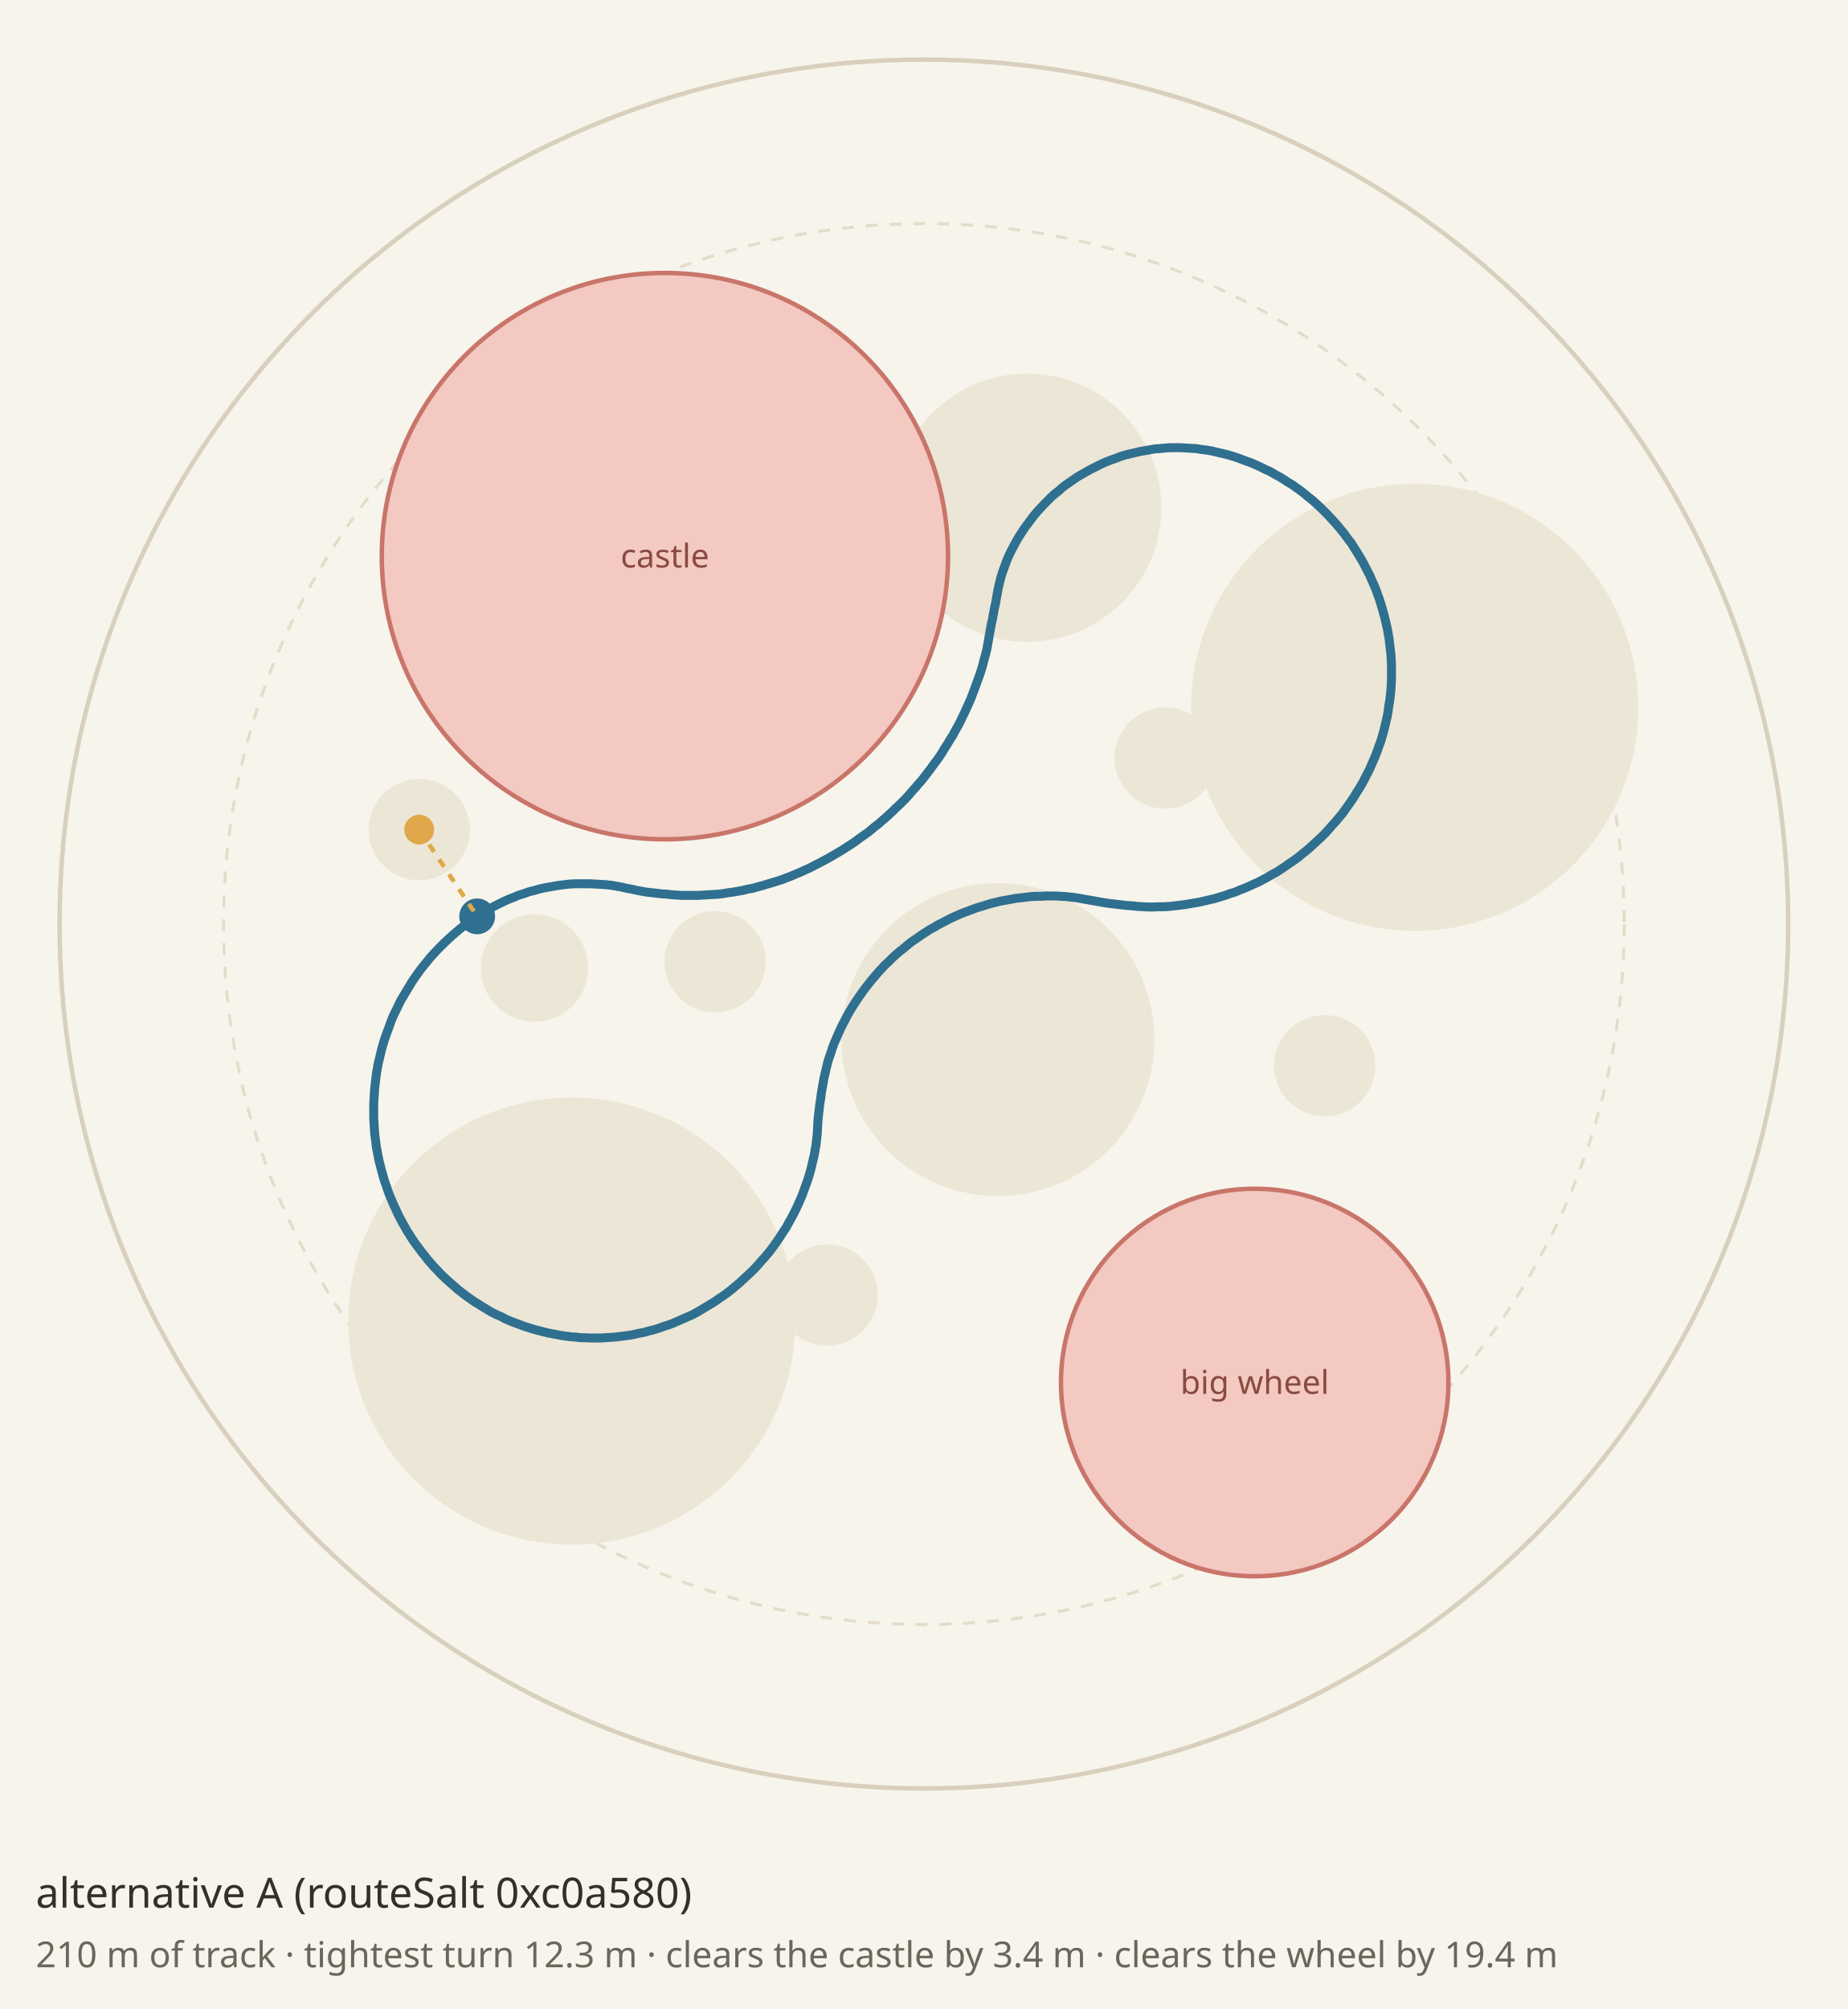
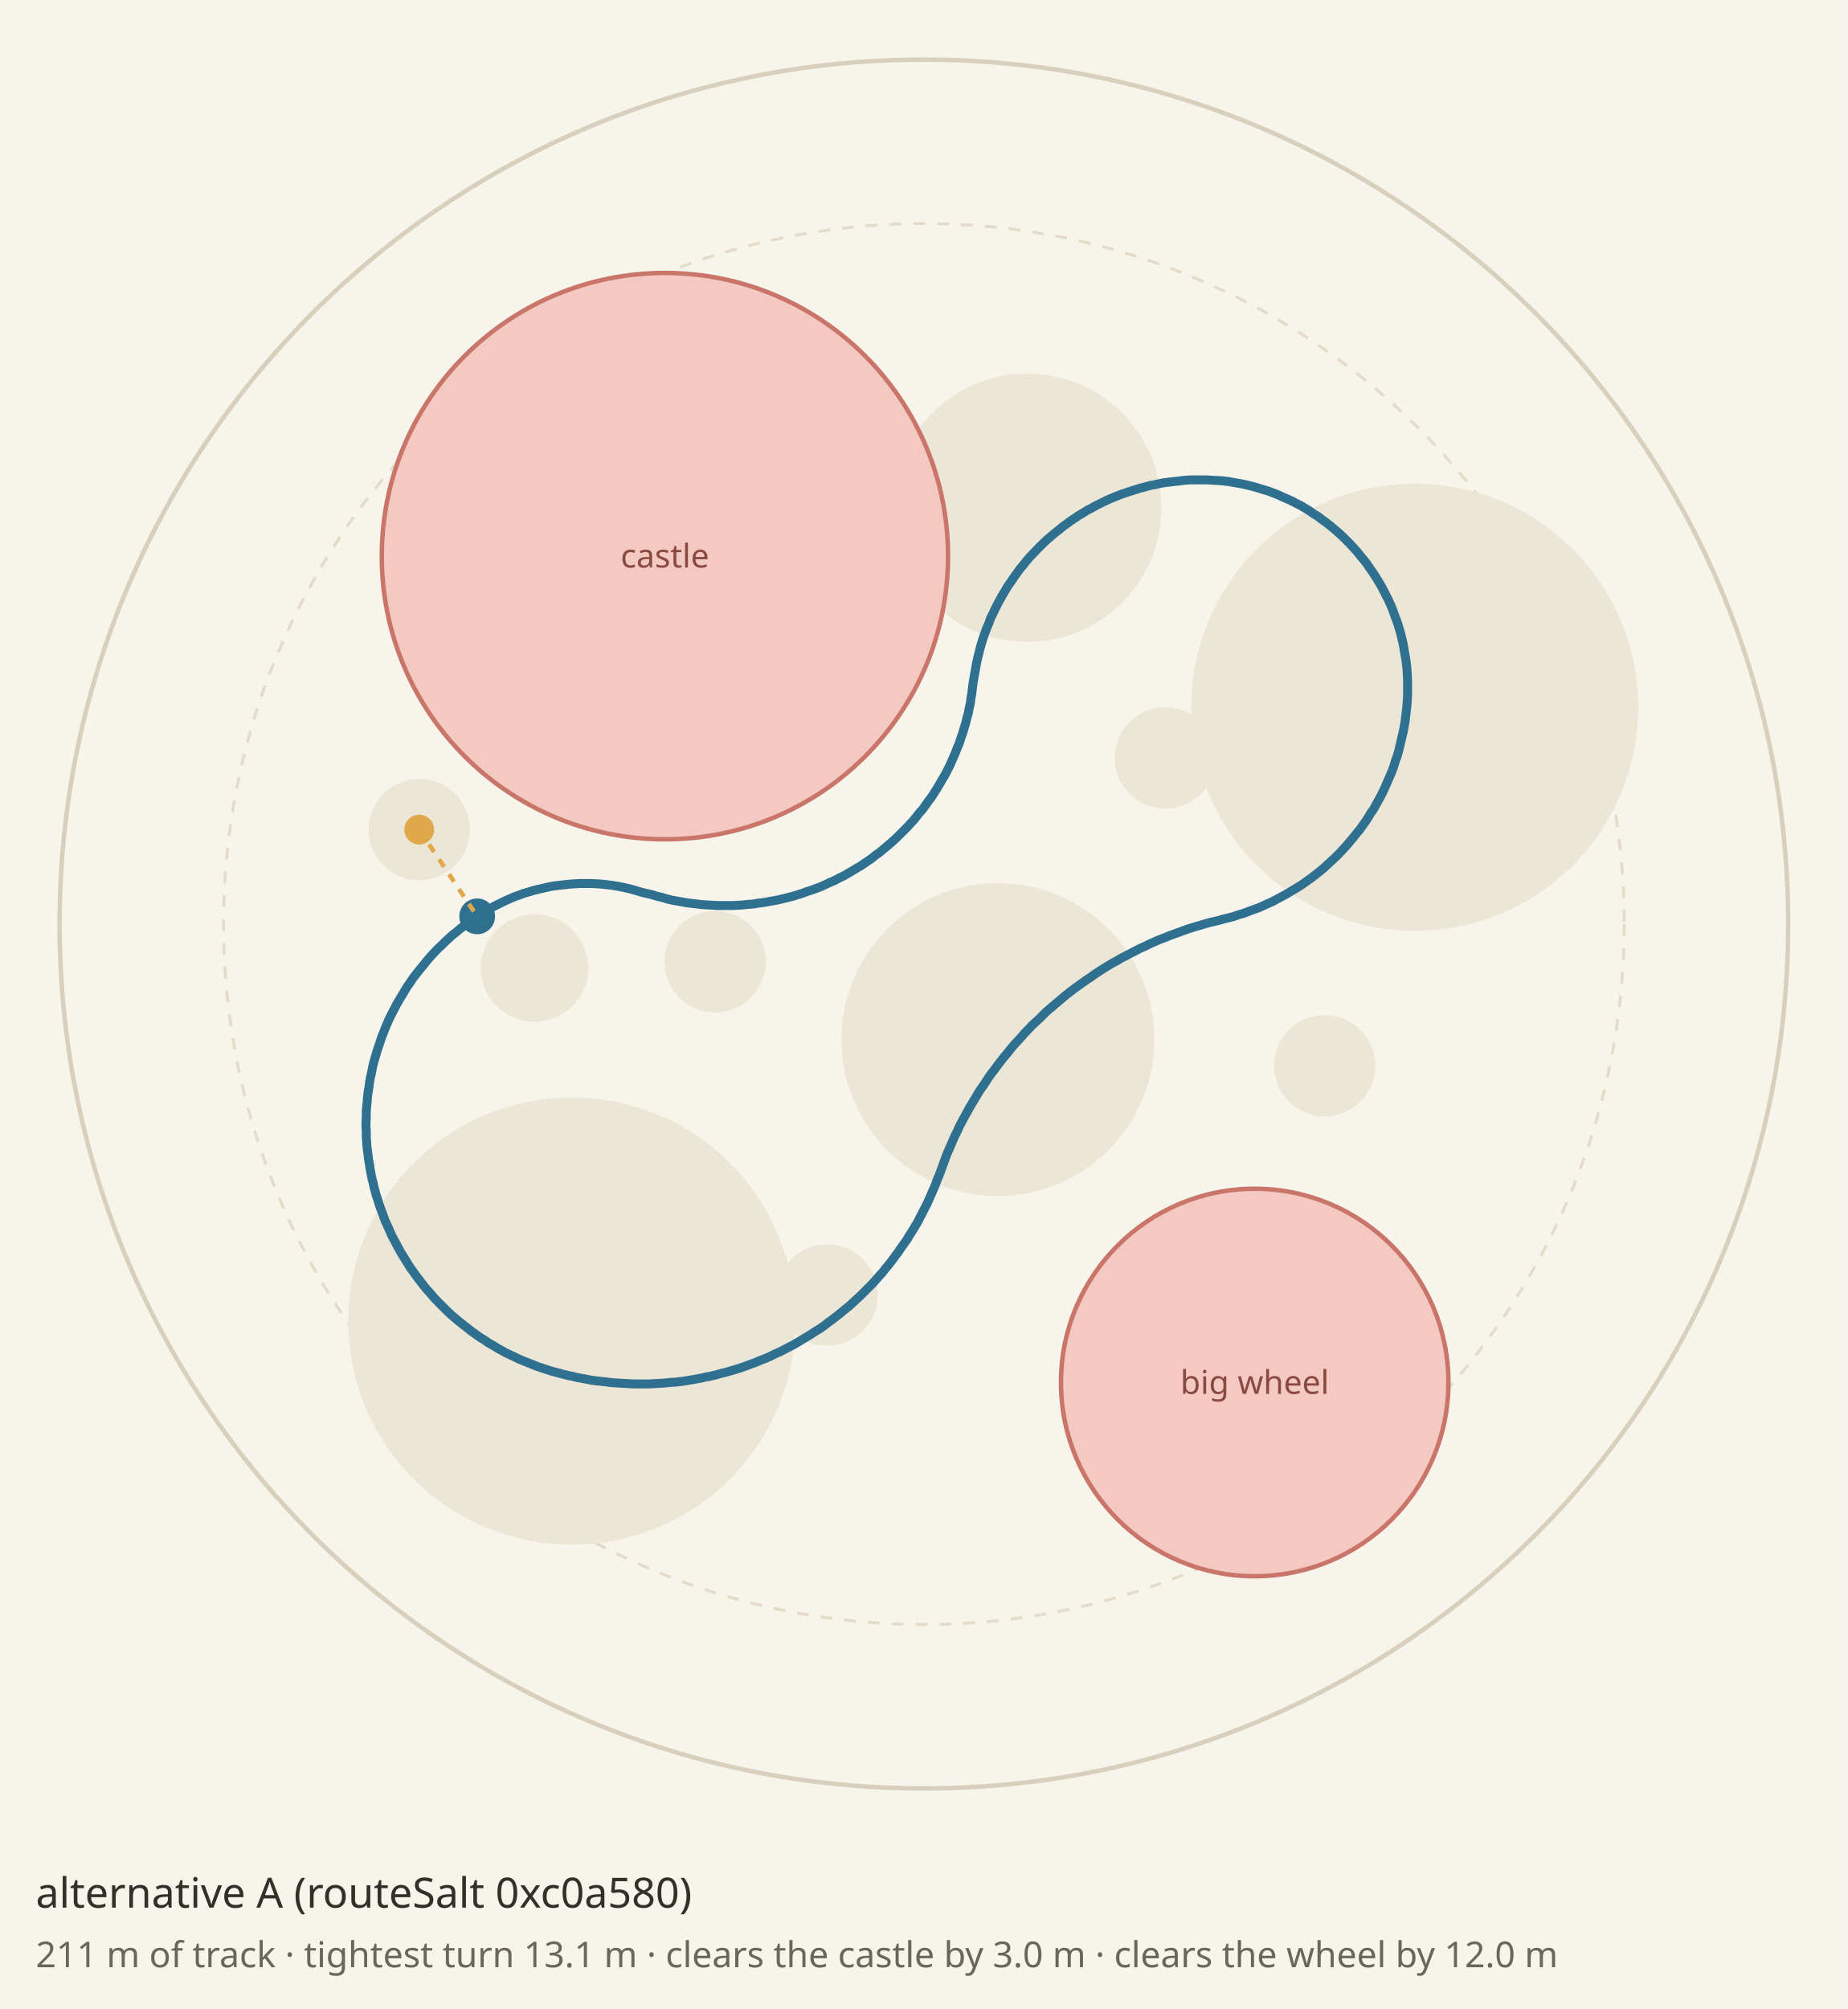
<svg xmlns="http://www.w3.org/2000/svg" width="620" height="674" viewBox="0 0 620 674">
  <rect x="0" y="0" width="620" height="674" fill="#f7f4ec" />
  <circle cx="310" cy="310" r="290" fill="none" stroke="#d8d0bd" stroke-width="1.5" />
  <circle cx="310" cy="310" r="235" fill="none" stroke="#e4dcc8" stroke-width="1" stroke-dasharray="4 4" />
  <circle cx="334.824" cy="348.755" r="52.5" fill="#ece6d6" stroke="none" />
  <circle cx="223.104" cy="186.577" r="95" fill="#ece6d6" stroke="none" />
  <circle cx="474.707" cy="237.285" r="75" fill="#ece6d6" stroke="none" />
  <circle cx="191.859" cy="443.203" r="75" fill="#ece6d6" stroke="none" />
  <circle cx="421.003" cy="463.812" r="65" fill="#ece6d6" stroke="none" />
  <circle cx="344.675" cy="170.337" r="45" fill="#ece6d6" stroke="none" />
  <circle cx="179.353" cy="324.756" r="18" fill="#ece6d6" stroke="none" />
  <circle cx="444.482" cy="357.54" r="17" fill="#ece6d6" stroke="none" />
  <circle cx="239.953" cy="322.659" r="17" fill="#ece6d6" stroke="none" />
  <circle cx="390.992" cy="254.294" r="17" fill="#ece6d6" stroke="none" />
  <circle cx="277.528" cy="434.479" r="17" fill="#ece6d6" stroke="none" />
  <circle cx="140.666" cy="278.328" r="17" fill="#ece6d6" stroke="none" />
  <circle cx="223.104" cy="186.577" r="95" fill="#f3c9c2" stroke="#c9756a" stroke-width="1.5" />
  <text x="223.104" y="186.577" font-family="system-ui,sans-serif" font-size="11" fill="#8a4a41" text-anchor="middle" dominant-baseline="middle">castle</text>
  <circle cx="421.003" cy="463.812" r="65" fill="#f3c9c2" stroke="#c9756a" stroke-width="1.5" />
  <text x="421.003" y="463.812" font-family="system-ui,sans-serif" font-size="11" fill="#8a4a41" text-anchor="middle" dominant-baseline="middle">big wheel</text>
-   <path d="M160.1 307.4 L158.7 308.4 L157.2 309.4 L155.8 310.5 L154.5 311.5 L153.1 312.7 L151.8 313.8 L150.5 315.0 L149.2 316.2 L148.0 317.4 L146.8 318.6 L145.6 319.9 L144.4 321.2 L143.3 322.6 L142.2 323.9 L141.1 325.3 L140.1 326.7 L139.1 328.1 L138.1 329.6 L137.2 331.1 L136.3 332.6 L135.4 334.1 L134.5 335.6 L133.7 337.2 L133.0 338.7 L132.2 340.3 L131.5 341.9 L130.9 343.5 L130.3 345.2 L129.7 346.8 L129.1 348.5 L128.6 350.1 L128.1 351.8 L127.7 353.5 L127.3 355.2 L126.9 356.8 L126.6 358.5 L126.3 360.2 L126.1 361.9 L125.9 363.6 L125.7 365.3 L125.6 367.0 L125.5 368.6 L125.4 370.3 L125.4 372.0 L125.4 373.6 L125.4 375.2 L125.5 376.9 L125.6 378.5 L125.7 380.1 L125.9 381.7 L126.1 383.3 L126.3 384.9 L126.6 386.4 L126.9 388.0 L127.2 389.5 L127.6 391.0 L128.0 392.6 L128.4 394.0 L128.8 395.5 L129.3 397.0 L129.8 398.4 L130.3 399.9 L130.8 401.2 L131.4 402.6 L132.0 404.0 L132.6 405.3 L133.2 406.6 L133.8 407.9 L134.5 409.2 L135.2 410.5 L135.9 411.7 L136.6 413.0 L137.4 414.2 L138.2 415.5 L139.0 416.7 L139.9 417.9 L140.8 419.1 L141.7 420.3 L142.6 421.4 L143.5 422.6 L144.5 423.7 L145.5 424.9 L146.6 426.0 L147.7 427.2 L148.8 428.3 L150.0 429.4 L151.1 430.4 L152.4 431.5 L153.6 432.6 L154.9 433.6 L156.2 434.6 L157.6 435.6 L159.0 436.6 L160.5 437.5 L161.9 438.4 L163.4 439.3 L164.9 440.2 L166.5 441.0 L168.1 441.7 L169.6 442.5 L171.2 443.2 L172.8 443.8 L174.4 444.4 L176.0 445.0 L177.6 445.5 L179.2 446.0 L180.8 446.4 L182.3 446.8 L183.9 447.2 L185.5 447.5 L187.1 447.8 L188.7 448.1 L190.3 448.3 L191.8 448.5 L193.4 448.6 L195.0 448.8 L196.5 448.8 L198.1 448.9 L199.7 448.9 L201.3 448.9 L202.9 448.8 L204.5 448.7 L206.1 448.6 L207.8 448.4 L209.4 448.2 L211.0 448.0 L212.7 447.7 L214.4 447.3 L216.1 447.0 L217.8 446.5 L219.5 446.1 L221.1 445.6 L222.7 445.0 L224.3 444.5 L225.9 443.9 L227.5 443.2 L229.1 442.5 L230.7 441.8 L232.3 441.1 L233.8 440.3 L235.3 439.4 L236.8 438.5 L238.3 437.6 L239.8 436.7 L241.2 435.7 L242.7 434.7 L244.1 433.7 L245.5 432.6 L246.8 431.5 L248.1 430.4 L249.4 429.2 L250.7 428.0 L252.0 426.8 L253.2 425.6 L254.4 424.3 L255.5 423.0 L256.7 421.7 L257.8 420.4 L258.9 419.0 L259.9 417.6 L260.9 416.2 L261.9 414.7 L262.8 413.3 L263.8 411.8 L264.6 410.3 L265.5 408.7 L266.3 407.2 L267.1 405.6 L267.8 404.1 L268.5 402.5 L269.2 400.9 L269.8 399.2 L270.4 397.6 L271.0 395.9 L271.5 394.3 L272.0 392.6 L272.4 390.9 L272.8 389.2 L273.2 387.5 L273.5 385.8 L273.8 384.1 L274.0 382.3 L274.2 380.6 L274.3 378.8 L274.4 377.1 L274.5 375.4 L274.7 373.6 L274.9 371.9 L275.1 370.2 L275.4 368.4 L275.6 366.7 L275.9 365.0 L276.2 363.3 L276.5 361.6 L276.9 359.9 L277.3 358.2 L277.7 356.5 L278.2 354.9 L278.8 353.2 L279.3 351.6 L279.9 350.0 L280.6 348.4 L281.3 346.8 L282.0 345.2 L282.8 343.6 L283.6 342.1 L284.4 340.5 L285.3 339.0 L286.2 337.5 L287.1 336.1 L288.1 334.6 L289.1 333.2 L290.1 331.8 L291.2 330.4 L292.3 329.0 L293.4 327.7 L294.5 326.4 L295.7 325.1 L296.9 323.8 L298.2 322.6 L299.4 321.4 L300.7 320.2 L302.0 319.1 L303.4 318.0 L304.7 316.9 L306.1 315.8 L307.6 314.8 L309.0 313.8 L310.4 312.9 L311.9 311.9 L313.4 311.1 L314.9 310.2 L316.5 309.4 L318.0 308.6 L319.6 307.8 L321.2 307.1 L322.8 306.4 L324.4 305.8 L326.0 305.2 L327.6 304.6 L329.3 304.1 L330.9 303.6 L332.5 303.1 L334.2 302.7 L335.8 302.3 L337.5 302.0 L339.2 301.7 L340.8 301.4 L342.5 301.2 L344.2 301.0 L345.9 300.8 L347.6 300.7 L349.3 300.7 L351.0 300.6 L352.7 300.6 L354.4 300.6 L356.1 300.7 L357.8 300.8 L359.5 301.0 L361.2 301.2 L362.9 301.5 L364.6 301.8 L366.3 302.1 L368.0 302.4 L369.7 302.7 L371.5 303.0 L373.2 303.2 L374.9 303.4 L376.6 303.6 L378.4 303.8 L380.1 303.9 L381.8 304.1 L383.6 304.2 L385.3 304.3 L387.1 304.3 L388.8 304.2 L390.6 304.2 L392.3 304.1 L394.1 303.9 L395.8 303.7 L397.5 303.5 L399.2 303.2 L401.0 302.9 L402.7 302.6 L404.4 302.2 L406.1 301.8 L407.8 301.4 L409.4 300.9 L411.1 300.4 L412.7 299.8 L414.4 299.3 L416.0 298.6 L417.6 298.0 L419.2 297.3 L420.7 296.6 L422.3 295.9 L423.8 295.1 L425.3 294.3 L426.8 293.4 L428.3 292.6 L429.7 291.7 L431.2 290.7 L432.6 289.7 L434.1 288.7 L435.5 287.7 L436.8 286.6 L438.2 285.5 L439.5 284.4 L440.8 283.2 L442.1 282.0 L443.4 280.8 L444.6 279.6 L445.8 278.3 L446.9 277.0 L448.1 275.7 L449.2 274.4 L450.3 273.1 L451.3 271.7 L452.3 270.3 L453.3 268.9 L454.3 267.4 L455.2 265.9 L456.1 264.5 L457.0 263.0 L457.8 261.5 L458.6 259.9 L459.4 258.4 L460.1 256.8 L460.8 255.2 L461.5 253.6 L462.1 252.0 L462.7 250.3 L463.3 248.7 L463.8 247.0 L464.3 245.3 L464.7 243.6 L465.1 241.9 L465.5 240.2 L465.8 238.5 L466.0 236.8 L466.3 235.1 L466.5 233.4 L466.7 231.6 L466.8 229.9 L466.9 228.2 L466.9 226.4 L466.9 224.7 L466.9 223.0 L466.8 221.2 L466.7 219.5 L466.5 217.8 L466.3 216.1 L466.1 214.3 L465.8 212.6 L465.5 210.9 L465.1 209.2 L464.7 207.5 L464.3 205.9 L463.8 204.2 L463.3 202.5 L462.8 200.9 L462.2 199.3 L461.6 197.6 L460.9 196.0 L460.2 194.4 L459.5 192.8 L458.7 191.3 L457.9 189.7 L457.1 188.2 L456.2 186.7 L455.3 185.2 L454.3 183.7 L453.4 182.2 L452.3 180.8 L451.3 179.4 L450.2 178.0 L449.1 176.7 L448.0 175.4 L446.8 174.1 L445.6 172.8 L444.4 171.6 L443.2 170.4 L441.9 169.2 L440.6 168.0 L439.2 166.9 L437.9 165.8 L436.5 164.7 L435.1 163.7 L433.7 162.7 L432.2 161.8 L430.7 160.8 L429.2 159.9 L427.7 159.1 L426.2 158.2 L424.6 157.5 L423.0 156.7 L421.5 156.0 L419.9 155.3 L418.2 154.7 L416.6 154.1 L415.0 153.5 L413.4 153.0 L411.7 152.5 L410.0 152.1 L408.3 151.7 L406.6 151.3 L404.9 151.0 L403.2 150.8 L401.4 150.5 L399.7 150.4 L397.9 150.3 L396.2 150.2 L394.5 150.2 L392.7 150.2 L391.0 150.3 L389.2 150.5 L387.5 150.6 L385.8 150.9 L384.1 151.2 L382.4 151.5 L380.7 151.9 L379.0 152.3 L377.4 152.7 L375.8 153.2 L374.3 153.8 L372.8 154.3 L371.3 154.9 L369.9 155.5 L368.5 156.2 L367.1 156.9 L365.7 157.6 L364.3 158.4 L362.9 159.2 L361.5 160.0 L360.2 160.9 L358.9 161.8 L357.6 162.7 L356.3 163.7 L355.1 164.8 L353.8 165.8 L352.6 166.9 L351.4 168.1 L350.3 169.2 L349.1 170.5 L348.0 171.7 L346.9 173.0 L345.9 174.3 L344.9 175.7 L343.9 177.0 L342.9 178.5 L342.0 179.9 L341.1 181.4 L340.3 182.9 L339.5 184.4 L338.7 186.0 L338.0 187.6 L337.4 189.2 L336.8 190.8 L336.2 192.5 L335.7 194.2 L335.3 195.9 L334.9 197.6 L334.6 199.3 L334.3 201.0 L334.0 202.7 L333.6 204.4 L333.3 206.1 L333.0 207.8 L332.6 209.5 L332.3 211.2 L332.0 212.9 L331.7 214.6 L331.4 216.3 L331.1 217.9 L330.7 219.6 L330.2 221.3 L329.8 222.9 L329.3 224.6 L328.8 226.2 L328.2 227.8 L327.6 229.5 L327.0 231.1 L326.4 232.7 L325.8 234.3 L325.1 235.9 L324.4 237.4 L323.7 239.0 L322.9 240.6 L322.2 242.1 L321.4 243.6 L320.5 245.2 L319.7 246.7 L318.8 248.1 L317.9 249.6 L317.0 251.0 L316.1 252.5 L315.2 253.9 L314.2 255.3 L313.2 256.6 L312.2 258.0 L311.2 259.3 L310.2 260.6 L309.2 261.9 L308.1 263.1 L307.1 264.3 L306.0 265.5 L305.0 266.7 L303.9 267.9 L302.8 269.0 L301.7 270.1 L300.5 271.2 L299.4 272.3 L298.3 273.3 L297.1 274.4 L295.9 275.4 L294.8 276.4 L293.6 277.3 L292.4 278.3 L291.2 279.3 L289.9 280.2 L288.6 281.1 L287.3 282.1 L286.0 283.0 L284.6 283.9 L283.2 284.8 L281.9 285.6 L280.4 286.5 L279.0 287.3 L277.6 288.1 L276.1 288.9 L274.6 289.7 L273.2 290.4 L271.7 291.2 L270.1 291.9 L268.6 292.6 L267.1 293.2 L265.5 293.9 L263.9 294.5 L262.4 295.1 L260.8 295.6 L259.2 296.1 L257.5 296.6 L255.9 297.1 L254.3 297.5 L252.6 298.0 L250.9 298.3 L249.3 298.7 L247.6 299.0 L245.9 299.3 L244.3 299.5 L242.6 299.8 L240.9 300.0 L239.2 300.1 L237.5 300.2 L235.8 300.3 L234.1 300.4 L232.4 300.4 L230.7 300.4 L229.0 300.4 L227.3 300.3 L225.6 300.2 L223.9 300.0 L222.2 299.9 L220.5 299.7 L218.8 299.5 L217.0 299.3 L215.3 299.0 L213.6 298.7 L211.9 298.3 L210.2 298.0 L208.5 297.6 L206.8 297.3 L205.1 297.0 L203.3 296.8 L201.6 296.7 L199.9 296.6 L198.1 296.5 L196.4 296.5 L194.6 296.5 L192.9 296.5 L191.1 296.6 L189.4 296.8 L187.7 297.0 L185.9 297.3 L184.2 297.6 L182.5 297.9 L180.8 298.3 L179.1 298.8 L177.4 299.2 L175.8 299.8 L174.1 300.3 L172.5 301.0 L170.9 301.6 L169.3 302.3 L167.7 303.1 L166.1 303.9 L164.6 304.7 L163.1 305.6 L161.6 306.5 L160.1 307.4" fill="none" stroke="#2f6f8f" stroke-width="3" stroke-linejoin="round" />
+   <path d="M160.1 307.4 L158.7 308.4 L157.2 309.4 L155.8 310.5 L154.4 311.6 L153.1 312.7 L151.7 313.8 L150.4 315.0 L149.1 316.2 L147.9 317.4 L146.6 318.6 L145.4 319.9 L144.2 321.2 L143.1 322.5 L142.0 323.9 L140.9 325.2 L139.8 326.6 L138.7 328.0 L137.7 329.5 L136.7 330.9 L135.8 332.4 L134.9 333.9 L134.0 335.4 L133.1 336.9 L132.3 338.5 L131.5 340.0 L130.7 341.6 L130.0 343.2 L129.3 344.8 L128.7 346.4 L128.0 348.1 L127.5 349.7 L126.9 351.4 L126.4 353.0 L125.9 354.7 L125.4 356.4 L125.0 358.1 L124.7 359.7 L124.3 361.4 L124.0 363.1 L123.8 364.8 L123.5 366.5 L123.3 368.1 L123.2 369.8 L123.0 371.4 L122.9 373.1 L122.9 374.7 L122.8 376.4 L122.8 378.0 L122.9 379.6 L122.9 381.2 L123.0 382.8 L123.1 384.4 L123.3 386.0 L123.5 387.6 L123.7 389.2 L124.0 390.8 L124.2 392.3 L124.5 393.8 L124.8 395.4 L125.2 396.8 L125.5 398.3 L125.9 399.7 L126.3 401.2 L126.8 402.6 L127.2 404.0 L127.7 405.4 L128.2 406.7 L128.7 408.1 L129.2 409.5 L129.8 410.8 L130.4 412.1 L131.0 413.5 L131.6 414.8 L132.3 416.1 L133.0 417.4 L133.7 418.7 L134.4 420.0 L135.2 421.3 L136.0 422.6 L136.8 423.9 L137.6 425.2 L138.5 426.4 L139.4 427.7 L140.3 428.9 L141.3 430.2 L142.3 431.5 L143.3 432.7 L144.4 433.9 L145.5 435.2 L146.6 436.4 L147.8 437.6 L149.0 438.8 L150.2 440.0 L151.5 441.2 L152.8 442.3 L154.1 443.4 L155.5 444.5 L156.9 445.6 L158.3 446.7 L159.7 447.7 L161.1 448.7 L162.6 449.6 L164.0 450.6 L165.5 451.4 L166.9 452.3 L168.4 453.1 L169.8 453.9 L171.3 454.6 L172.8 455.3 L174.2 456.0 L175.7 456.6 L177.2 457.2 L178.7 457.8 L180.2 458.4 L181.7 458.9 L183.2 459.4 L184.7 459.9 L186.2 460.3 L187.7 460.7 L189.2 461.1 L190.8 461.5 L192.3 461.8 L193.9 462.2 L195.6 462.5 L197.2 462.8 L198.8 463.1 L200.5 463.3 L202.3 463.5 L204.0 463.7 L205.7 463.9 L207.4 464.0 L209.1 464.1 L210.8 464.2 L212.5 464.3 L214.3 464.3 L216.0 464.3 L217.8 464.3 L219.5 464.2 L221.3 464.1 L223.0 464.0 L224.8 463.8 L226.5 463.7 L228.2 463.5 L229.8 463.3 L231.6 463.0 L233.3 462.7 L235.0 462.4 L236.7 462.0 L238.4 461.7 L240.1 461.3 L241.8 460.8 L243.5 460.4 L245.2 459.9 L246.9 459.4 L248.5 458.9 L250.2 458.3 L251.8 457.7 L253.5 457.1 L255.1 456.4 L256.7 455.8 L258.3 455.1 L259.9 454.3 L261.5 453.6 L263.1 452.8 L264.6 452.0 L266.2 451.2 L267.7 450.3 L269.2 449.4 L270.7 448.5 L272.2 447.6 L273.7 446.6 L275.2 445.7 L276.6 444.7 L278.0 443.6 L279.4 442.6 L280.8 441.5 L282.2 440.4 L283.5 439.3 L284.9 438.2 L286.2 437.0 L287.5 435.8 L288.8 434.6 L290.0 433.4 L291.3 432.1 L292.5 430.9 L293.7 429.6 L294.8 428.3 L296.0 427.0 L297.1 425.6 L298.2 424.3 L299.3 422.9 L300.3 421.5 L301.3 420.2 L302.3 418.7 L303.3 417.3 L304.3 415.9 L305.2 414.4 L306.1 413.0 L307.0 411.5 L307.9 410.0 L308.7 408.4 L309.5 406.9 L310.3 405.3 L311.1 403.8 L311.8 402.2 L312.5 400.6 L313.2 399.0 L313.9 397.4 L314.5 395.7 L315.2 394.1 L315.8 392.5 L316.4 390.8 L317.0 389.2 L317.6 387.5 L318.3 385.9 L319.0 384.3 L319.7 382.7 L320.4 381.1 L321.2 379.5 L321.9 377.9 L322.7 376.4 L323.5 374.9 L324.4 373.3 L325.2 371.8 L326.1 370.3 L327.0 368.8 L327.9 367.3 L328.8 365.8 L329.8 364.4 L330.8 362.9 L331.7 361.5 L332.7 360.1 L333.8 358.7 L334.8 357.3 L335.9 355.9 L337.0 354.5 L338.1 353.2 L339.2 351.8 L340.3 350.5 L341.5 349.2 L342.7 347.9 L343.8 346.6 L345.0 345.4 L346.2 344.1 L347.5 342.9 L348.7 341.8 L349.9 340.6 L351.1 339.4 L352.4 338.3 L353.7 337.2 L355.0 336.1 L356.3 335.0 L357.6 333.9 L359.0 332.8 L360.3 331.8 L361.7 330.8 L363.1 329.8 L364.5 328.8 L366.0 327.8 L367.4 326.8 L368.8 325.9 L370.3 324.9 L371.8 324.0 L373.3 323.1 L374.8 322.3 L376.3 321.4 L377.9 320.6 L379.4 319.8 L381.0 319.0 L382.5 318.2 L384.1 317.5 L385.7 316.7 L387.3 316.0 L388.9 315.3 L390.5 314.7 L392.2 314.0 L393.8 313.4 L395.5 312.8 L397.1 312.2 L398.8 311.6 L400.4 311.1 L402.1 310.6 L403.8 310.1 L405.5 309.6 L407.2 309.2 L408.9 308.8 L410.6 308.3 L412.3 307.9 L413.9 307.5 L415.6 306.9 L417.3 306.4 L418.9 305.8 L420.5 305.2 L422.2 304.6 L423.8 303.9 L425.3 303.2 L426.9 302.5 L428.4 301.7 L429.9 300.9 L431.4 300.1 L432.9 299.2 L434.4 298.3 L435.9 297.4 L437.4 296.4 L438.8 295.4 L440.2 294.4 L441.6 293.3 L443.0 292.2 L444.3 291.1 L445.6 289.9 L446.9 288.7 L448.2 287.5 L449.4 286.3 L450.6 285.0 L451.8 283.7 L452.9 282.4 L454.0 281.1 L455.1 279.7 L456.2 278.4 L457.2 277.0 L458.2 275.6 L459.1 274.2 L460.0 272.7 L461.0 271.3 L461.8 269.8 L462.7 268.2 L463.5 266.7 L464.3 265.1 L465.0 263.5 L465.7 261.9 L466.4 260.3 L467.1 258.7 L467.7 257.0 L468.2 255.3 L468.8 253.7 L469.3 252.0 L469.7 250.3 L470.1 248.6 L470.5 246.9 L470.9 245.2 L471.2 243.5 L471.5 241.8 L471.7 240.0 L471.9 238.3 L472.1 236.6 L472.2 234.9 L472.3 233.1 L472.3 231.4 L472.3 229.7 L472.3 228.0 L472.2 226.3 L472.1 224.5 L471.9 222.8 L471.7 221.1 L471.4 219.4 L471.1 217.7 L470.8 216.0 L470.4 214.3 L470.0 212.6 L469.5 210.9 L469.0 209.2 L468.4 207.6 L467.8 206.0 L467.2 204.3 L466.5 202.7 L465.8 201.1 L465.0 199.6 L464.2 198.0 L463.4 196.5 L462.5 195.0 L461.6 193.5 L460.6 192.0 L459.6 190.6 L458.6 189.1 L457.5 187.7 L456.4 186.4 L455.3 185.0 L454.1 183.7 L452.9 182.4 L451.7 181.2 L450.5 180.0 L449.2 178.8 L447.8 177.6 L446.5 176.5 L445.1 175.4 L443.7 174.4 L442.3 173.3 L440.8 172.4 L439.4 171.4 L437.9 170.5 L436.4 169.6 L434.8 168.8 L433.3 168.0 L431.7 167.3 L430.1 166.6 L428.6 165.9 L427.0 165.3 L425.4 164.7 L423.7 164.2 L422.1 163.7 L420.4 163.2 L418.7 162.8 L417.0 162.4 L415.3 162.1 L413.6 161.8 L411.8 161.5 L410.1 161.3 L408.3 161.2 L406.6 161.1 L404.9 161.0 L403.1 161.0 L401.4 161.0 L399.6 161.0 L397.9 161.1 L396.2 161.3 L394.4 161.5 L392.7 161.7 L390.9 161.9 L389.2 162.2 L387.5 162.6 L385.8 162.9 L384.1 163.4 L382.5 163.8 L380.9 164.3 L379.3 164.8 L377.8 165.3 L376.3 165.8 L374.8 166.4 L373.3 167.0 L371.9 167.6 L370.4 168.3 L369.0 169.0 L367.6 169.7 L366.2 170.5 L364.8 171.2 L363.4 172.1 L362.0 172.9 L360.7 173.8 L359.3 174.7 L358.0 175.7 L356.7 176.6 L355.4 177.7 L354.1 178.7 L352.8 179.8 L351.5 180.9 L350.3 182.0 L349.1 183.2 L347.9 184.4 L346.7 185.7 L345.5 186.9 L344.4 188.2 L343.3 189.6 L342.2 190.9 L341.2 192.3 L340.2 193.7 L339.2 195.2 L338.2 196.6 L337.3 198.1 L336.4 199.6 L335.5 201.2 L334.7 202.7 L333.9 204.3 L333.2 205.8 L332.4 207.4 L331.8 209.1 L331.1 210.7 L330.5 212.3 L329.9 214.0 L329.4 215.6 L328.9 217.3 L328.5 219.0 L328.1 220.6 L327.7 222.3 L327.4 224.0 L327.1 225.7 L326.8 227.4 L326.5 229.1 L326.3 230.8 L326.1 232.5 L325.8 234.2 L325.6 235.9 L325.2 237.6 L324.9 239.3 L324.4 241.0 L324.0 242.7 L323.5 244.3 L323.0 246.0 L322.4 247.7 L321.9 249.3 L321.2 250.9 L320.6 252.5 L319.9 254.1 L319.2 255.7 L318.5 257.2 L317.7 258.8 L316.9 260.3 L316.0 261.8 L315.2 263.2 L314.3 264.7 L313.4 266.1 L312.5 267.5 L311.5 268.8 L310.5 270.2 L309.6 271.5 L308.5 272.7 L307.5 274.0 L306.5 275.2 L305.4 276.4 L304.3 277.6 L303.2 278.7 L302.1 279.8 L301.0 280.9 L299.8 282.0 L298.7 283.0 L297.5 284.0 L296.3 285.0 L295.1 286.0 L293.8 286.9 L292.6 287.9 L291.3 288.8 L290.1 289.6 L288.8 290.5 L287.4 291.3 L286.1 292.1 L284.7 292.9 L283.2 293.8 L281.7 294.5 L280.2 295.3 L278.6 296.0 L277.1 296.7 L275.6 297.4 L274.0 298.0 L272.4 298.6 L270.8 299.1 L269.2 299.7 L267.6 300.2 L266.0 300.7 L264.4 301.1 L262.8 301.5 L261.1 301.9 L259.5 302.2 L257.8 302.5 L256.1 302.8 L254.4 303.0 L252.7 303.3 L251.0 303.4 L249.3 303.6 L247.6 303.7 L245.9 303.8 L244.2 303.8 L242.5 303.8 L240.8 303.8 L239.1 303.7 L237.4 303.6 L235.7 303.5 L234.0 303.3 L232.3 303.1 L230.6 302.9 L228.9 302.6 L227.2 302.3 L225.5 302.0 L223.9 301.6 L222.2 301.1 L220.5 300.7 L218.9 300.2 L217.2 299.8 L215.5 299.4 L213.8 298.9 L212.1 298.4 L210.5 298.0 L208.7 297.6 L207.0 297.3 L205.3 297.0 L203.5 296.8 L201.8 296.6 L200.0 296.5 L198.3 296.4 L196.5 296.4 L194.8 296.4 L193.0 296.5 L191.3 296.6 L189.5 296.8 L187.8 297.0 L186.0 297.2 L184.3 297.5 L182.6 297.9 L180.9 298.3 L179.2 298.7 L177.5 299.2 L175.8 299.7 L174.2 300.3 L172.5 300.9 L170.9 301.6 L169.3 302.3 L167.7 303.1 L166.1 303.9 L164.6 304.7 L163.1 305.6 L161.6 306.5 L160.1 307.4" fill="none" stroke="#2f6f8f" stroke-width="3" stroke-linejoin="round" />
  <circle cx="140.666" cy="278.328" r="5" fill="#e0a84a" />
  <circle cx="160.111" cy="307.43" r="6" fill="#2f6f8f" />
  <line x1="140.666" y1="278.328" x2="160.111" y2="307.43" stroke="#e0a84a" stroke-width="1.5" stroke-dasharray="3 3" />
  <text x="12" y="640" font-family="system-ui,sans-serif" font-size="14" fill="#33302a">alternative A (routeSalt 0xc0a580)</text>
-   <text x="12" y="660" font-family="system-ui,sans-serif" font-size="12" fill="#6b665c">210 m of track · tightest turn 12.3 m · clears the castle by 3.4 m · clears the wheel by 19.4 m</text>
+   <text x="12" y="660" font-family="system-ui,sans-serif" font-size="12" fill="#6b665c">211 m of track · tightest turn 13.1 m · clears the castle by 3.0 m · clears the wheel by 12.0 m</text>
</svg>
